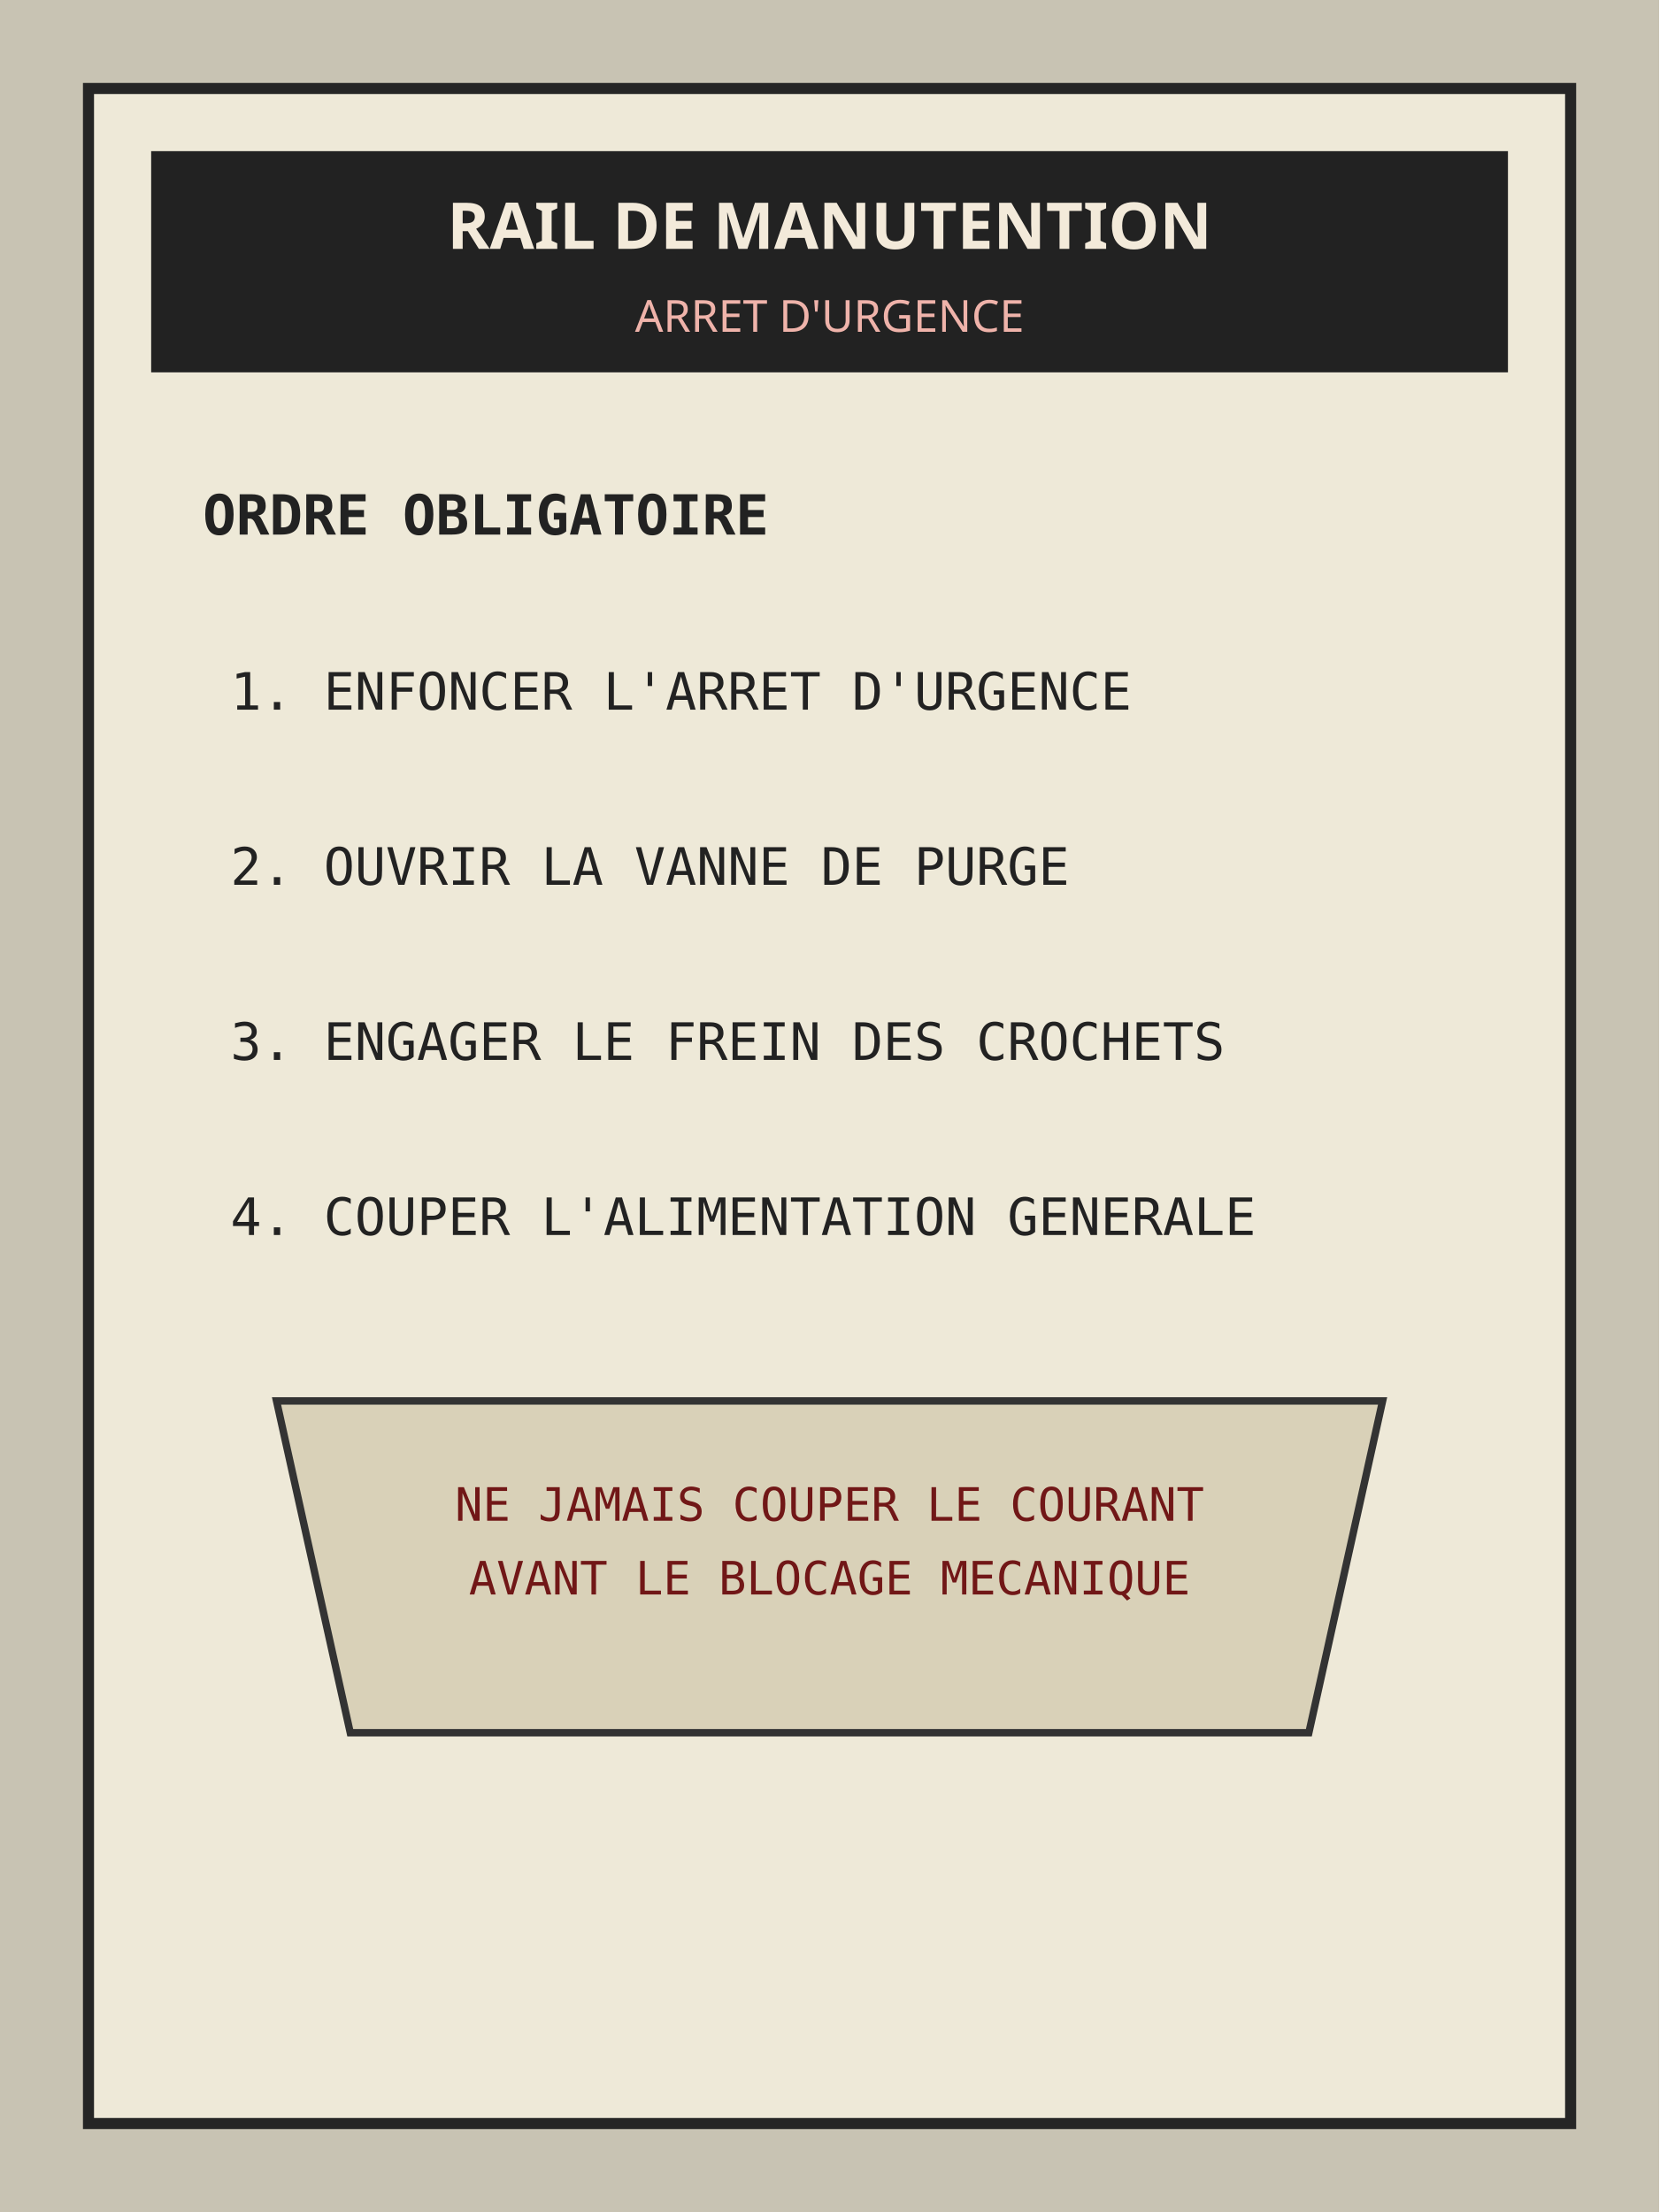
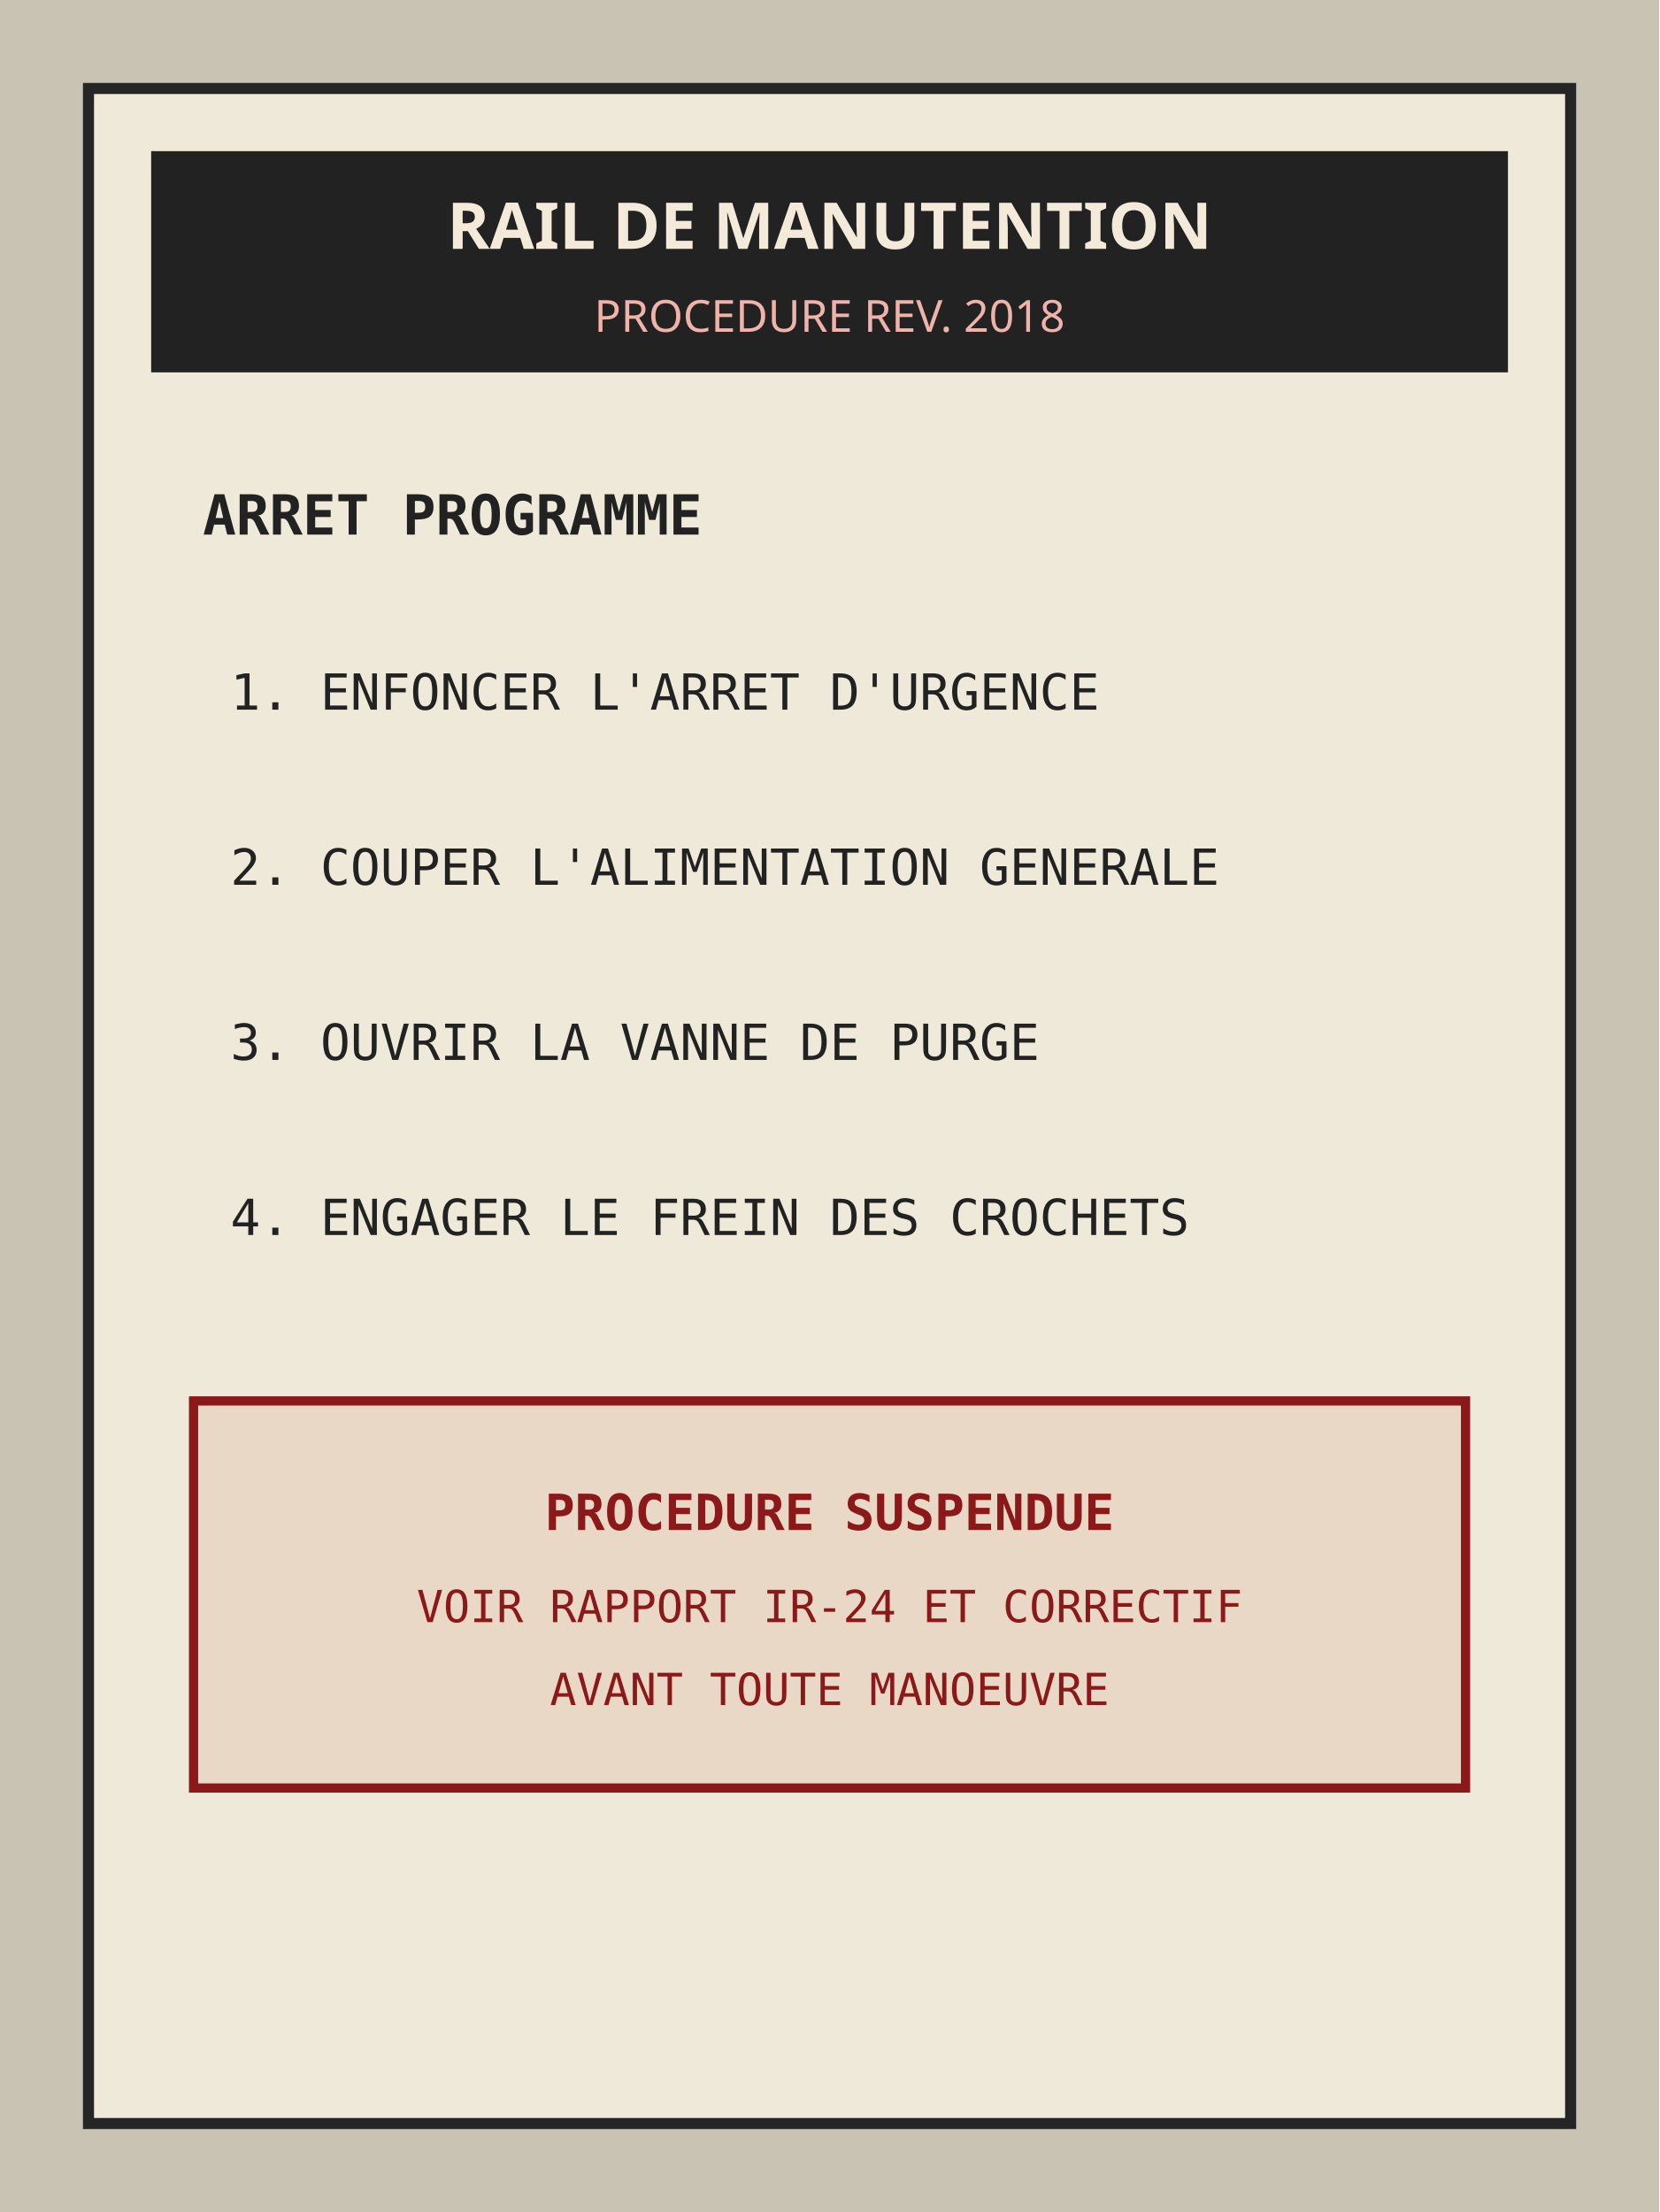
<svg xmlns="http://www.w3.org/2000/svg" width="900" height="1200" viewBox="0 0 900 1200">
  <rect width="900" height="1200" fill="#c8c3b3" />
  <rect x="48" y="48" width="804" height="1104" fill="#eee9d8" stroke="#252525" stroke-width="6" />
  <rect x="82" y="82" width="736" height="120" fill="#222" />
  <text x="450" y="135" text-anchor="middle" font-family="sans-serif" font-size="35" font-weight="bold" fill="#f3eada">RAIL DE MANUTENTION</text>
-   <text x="450" y="180" text-anchor="middle" font-family="sans-serif" font-size="24" fill="#efb3aa">ARRET D'URGENCE</text>
+   <text x="450" y="180" text-anchor="middle" font-family="sans-serif" font-size="24" fill="#efb3aa">PROCEDURE REV. 2018</text>
  <g font-family="monospace" fill="#222">
-     <text x="110" y="290" font-size="30" font-weight="bold">ORDRE OBLIGATOIRE</text>
-     <text x="125" y="385" font-size="28">1. ENFONCER L'ARRET D'URGENCE</text>
-     <text x="125" y="480" font-size="28">2. OUVRIR LA VANNE DE PURGE</text>
-     <text x="125" y="575" font-size="28">3. ENGAGER LE FREIN DES CROCHETS</text>
-     <text x="125" y="670" font-size="28">4. COUPER L'ALIMENTATION GENERALE</text>
+     <text x="110" y="290" font-size="30" font-weight="bold">ARRET PROGRAMME</text>
+     <text x="125" y="385" font-size="27">1. ENFONCER L'ARRET D'URGENCE</text>
+     <text x="125" y="480" font-size="27">2. COUPER L'ALIMENTATION GENERALE</text>
+     <text x="125" y="575" font-size="27">3. OUVRIR LA VANNE DE PURGE</text>
+     <text x="125" y="670" font-size="27">4. ENGAGER LE FREIN DES CROCHETS</text>
  </g>
-   <path d="M150 760 H750 L710 940 H190 Z" fill="#d9d1b8" stroke="#333" stroke-width="4" />
-   <text x="450" y="825" text-anchor="middle" font-family="monospace" font-size="25" fill="#711717">NE JAMAIS COUPER LE COURANT</text>
-   <text x="450" y="865" text-anchor="middle" font-family="monospace" font-size="25" fill="#711717">AVANT LE BLOCAGE MECANIQUE</text>
+   <rect x="105" y="760" width="690" height="210" fill="#ead8c6" stroke="#8b1919" stroke-width="5" />
+   <text x="450" y="830" text-anchor="middle" font-family="monospace" font-size="27" font-weight="bold" fill="#8b1919">PROCEDURE SUSPENDUE</text>
+   <text x="450" y="880" text-anchor="middle" font-family="monospace" font-size="24" fill="#8b1919">VOIR RAPPORT IR-24 ET CORRECTIF</text>
+   <text x="450" y="925" text-anchor="middle" font-family="monospace" font-size="24" fill="#8b1919">AVANT TOUTE MANOEUVRE</text>
</svg>
